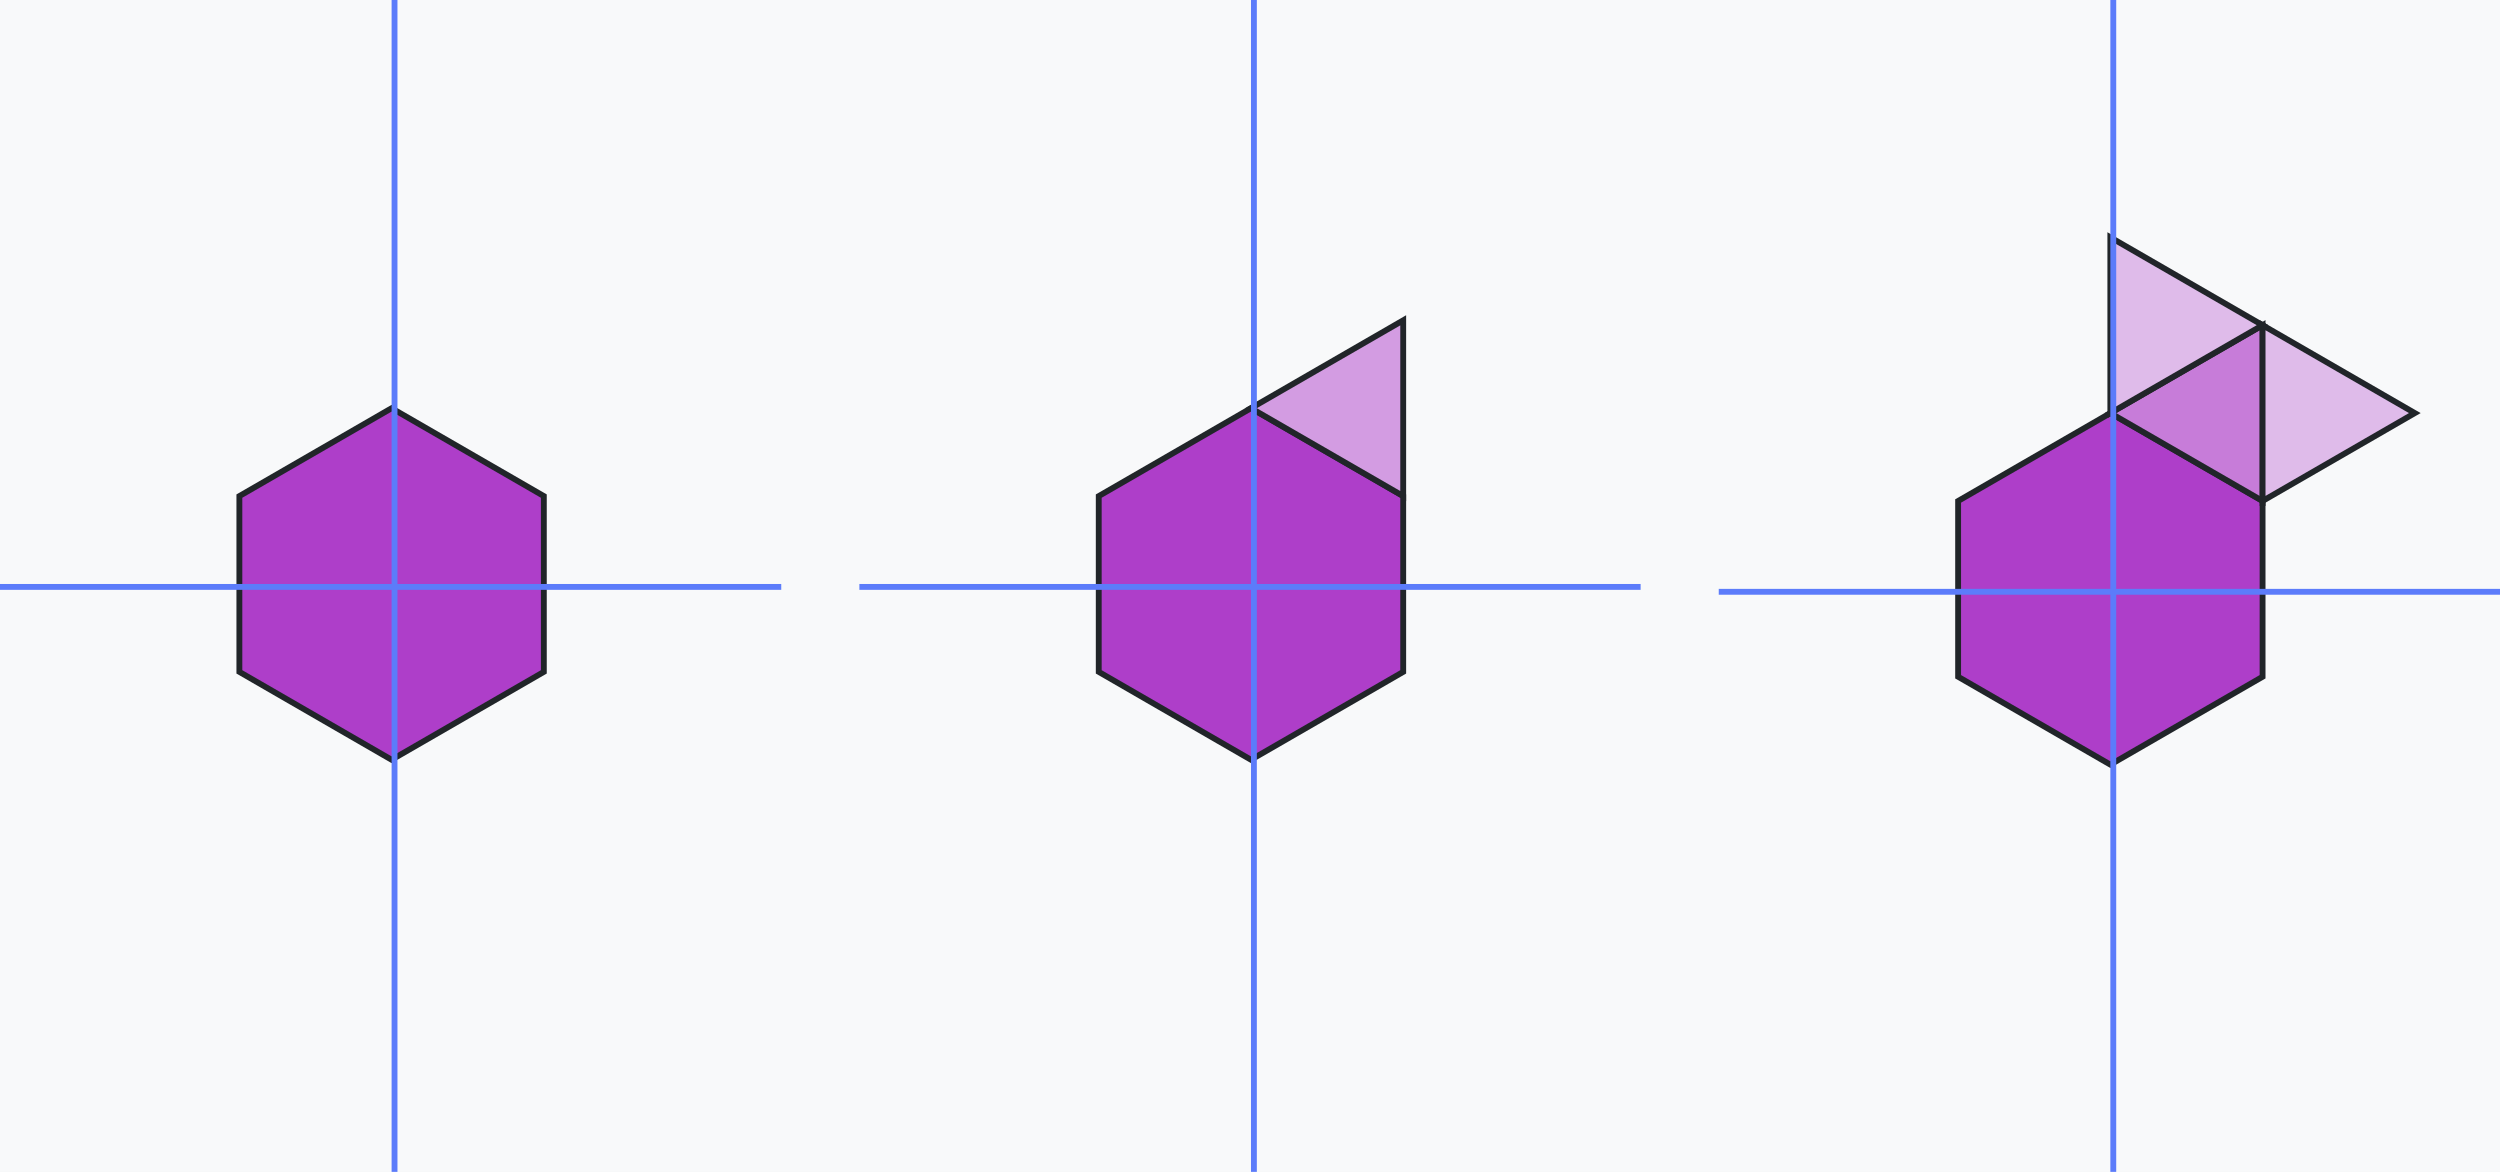
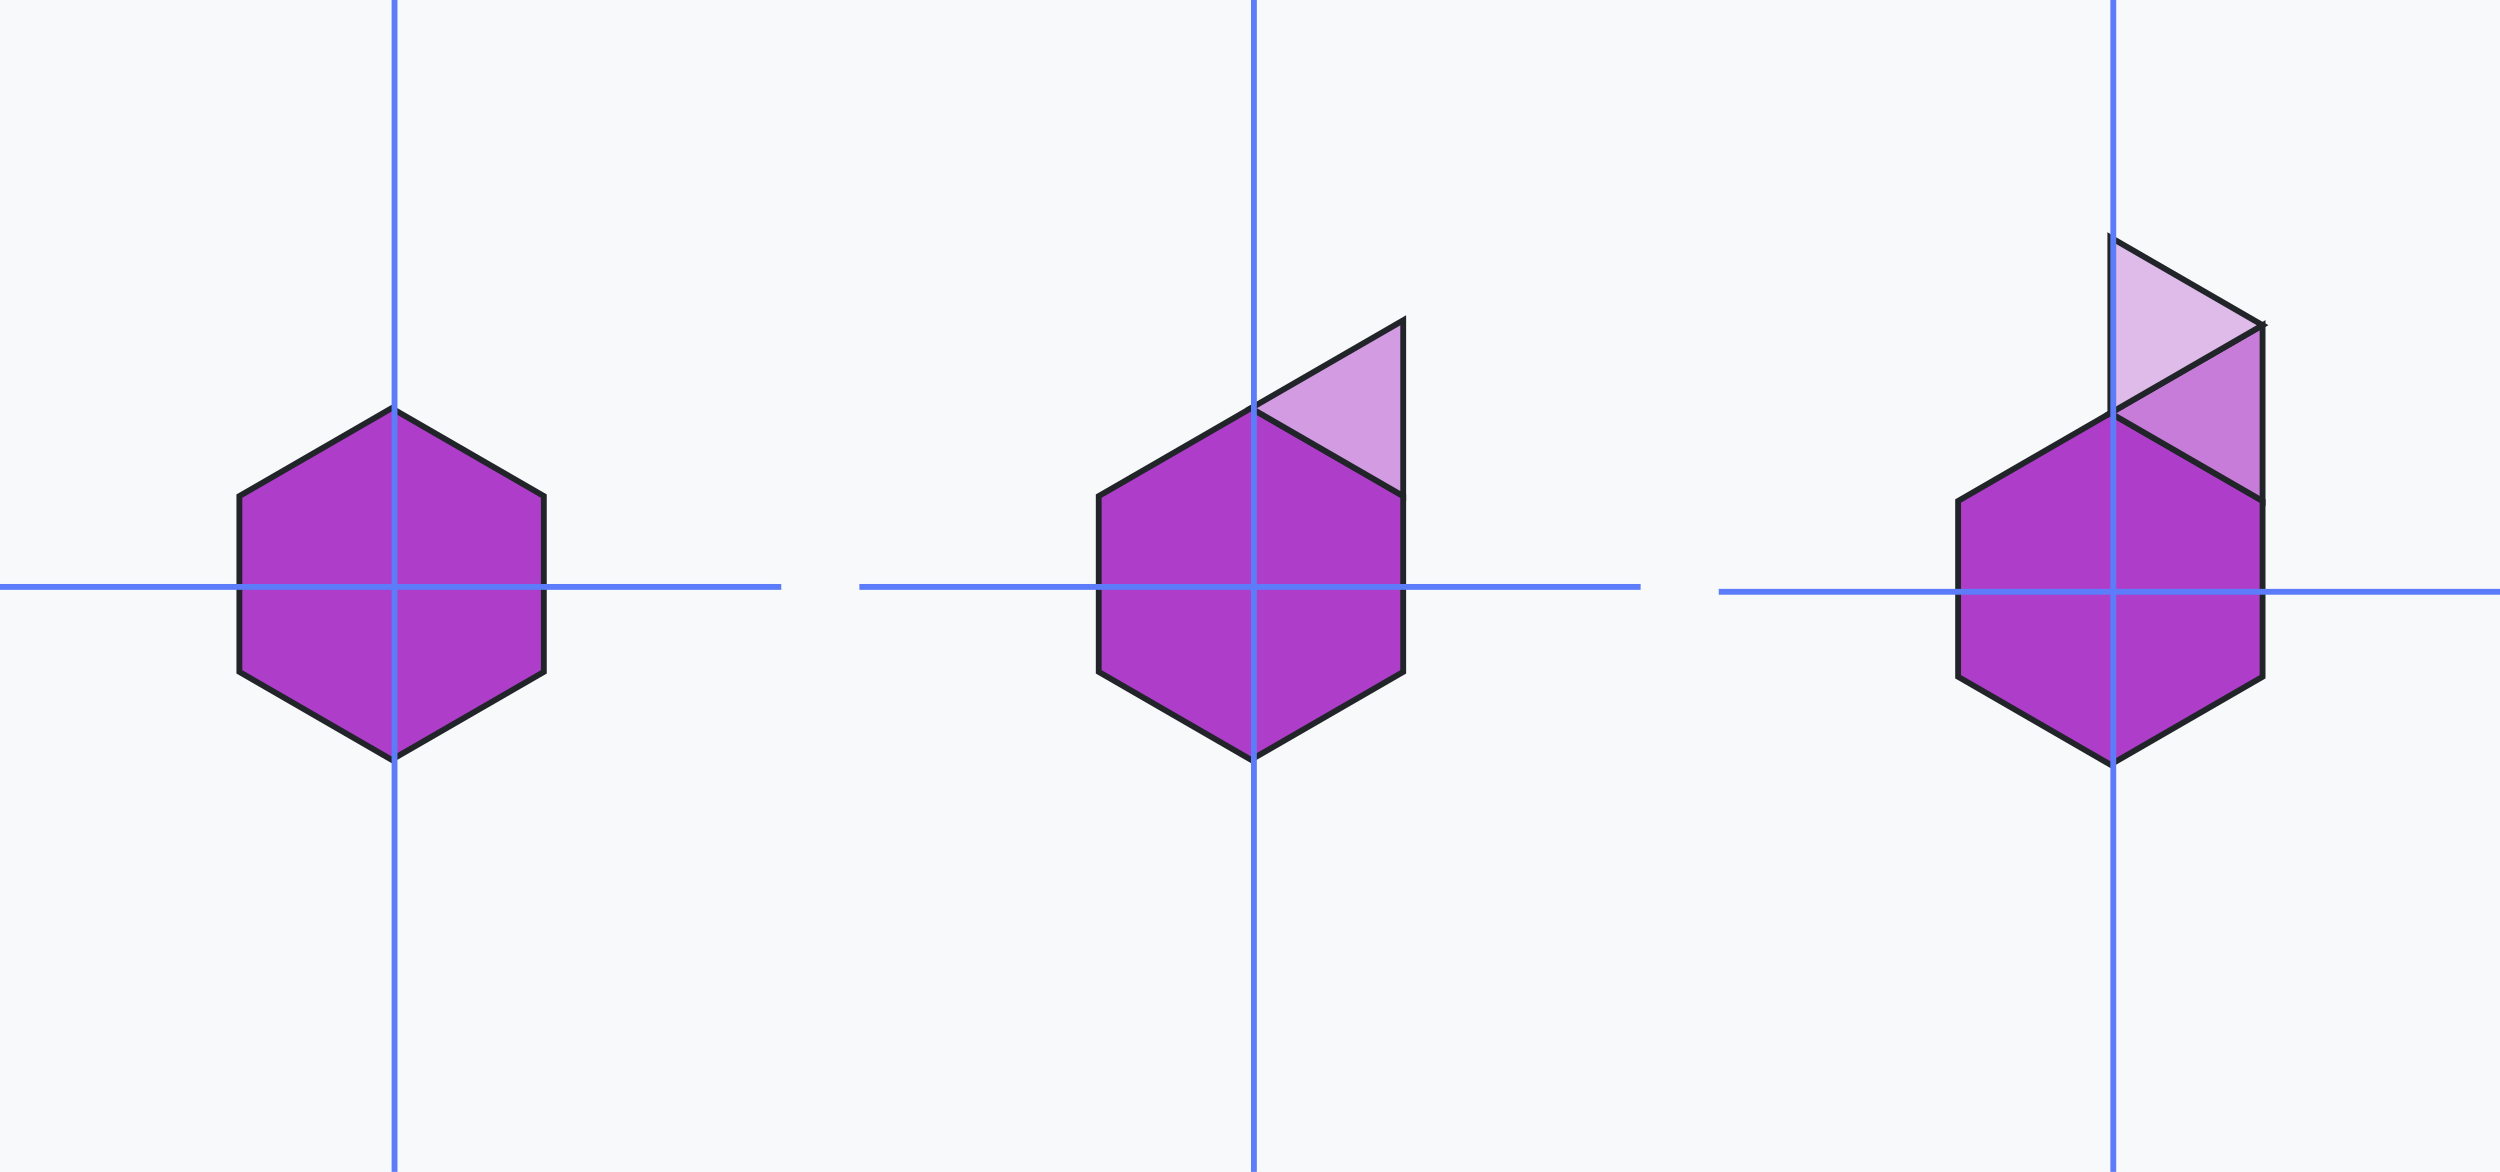
<svg xmlns="http://www.w3.org/2000/svg" xmlns:xlink="http://www.w3.org/1999/xlink" width="640px" height="300px" viewBox="0 0 640 300" version="1.1">
  <defs>
    <rect id="path-1" x="0" y="0" width="200" height="300" />
    <rect id="path-3" x="0" y="0" width="200" height="300" />
    <rect id="path-5" x="0" y="0" width="200" height="300" />
  </defs>
  <g id="writings-tiling-6" stroke="none" stroke-width="1" fill="none" fill-rule="evenodd">
    <rect fill="#F8F9FA" x="0" y="0" width="640" height="300" />
    <g id="6_1581678821619">
      <mask id="mask-2" fill="white">
        <use xlink:href="#path-1" />
      </mask>
      <g id="Mask" />
      <g mask="url(#mask-2)">
        <g transform="translate(-649, -485)">
          <g id="two-53225" transform="translate(710.25, 589)">
            <polygon id="two-53226" stroke="#212529" stroke-width="1.5" fill="#AE3EC9" fill-rule="nonzero" points="77.97 67.999 39 90.5 0.029 68 0.029 23 38.998 0.498 77.97 22.998" />
          </g>
          <g id="two-53227">
            <path d="M750,0 L750,1269" id="two-53228" stroke="#5C7CFA" stroke-width="1.5" fill="#000000" fill-rule="nonzero" />
            <path d="M0,635.25 L1498.5,635.25" id="two-53229" stroke="#5C7CFA" stroke-width="1.5" fill="#000000" fill-rule="nonzero" />
          </g>
        </g>
      </g>
    </g>
    <g id="6-3_1581678961665" transform="translate(220, 0)">
      <mask id="mask-4" fill="white">
        <use xlink:href="#path-3" />
      </mask>
      <g id="Mask" />
      <g mask="url(#mask-4)">
        <g transform="translate(-649, -485)">
          <g id="two-53354" transform="translate(710.25, 566.5)">
            <polygon id="two-53355" stroke="#212529" stroke-width="1.5" fill="#AE3EC9" fill-rule="nonzero" points="77.97 90.499 39 113 0.029 90.5 0.029 45.5 38.998 22.998 77.97 45.498" />
            <polygon id="two-53356" stroke="#212529" stroke-width="1.5" fill="#D39CE2" fill-rule="nonzero" points="77.97 45.498 38.998 22.998 77.97 0.498" />
          </g>
          <g id="two-53357">
            <path d="M750,0 L750,1269" id="two-53358" stroke="#5C7CFA" stroke-width="1.5" fill="#000000" fill-rule="nonzero" />
            <path d="M0,635.25 L1498.5,635.25" id="two-53359" stroke="#5C7CFA" stroke-width="1.5" fill="#000000" fill-rule="nonzero" />
          </g>
        </g>
      </g>
    </g>
    <g id="6-3-3,3_1581679037300" transform="translate(440, 0)">
      <mask id="mask-6" fill="white">
        <use xlink:href="#path-5" />
      </mask>
      <g id="Mask" />
      <g mask="url(#mask-6)">
        <g transform="translate(-649, -447)">
          <g id="two-53420" transform="translate(710.25, 507.75)">
            <polygon id="two-53421" stroke="#212529" stroke-width="1.5" fill="#AE3EC9" fill-rule="nonzero" points="77.97 112.499 39 135 0.029 112.5 0.029 67.5 38.998 44.998 77.97 67.499" />
            <polygon id="two-53422" stroke="#212529" stroke-width="1.5" fill="#C77CD9" fill-rule="nonzero" points="77.97 67.499 38.998 44.998 77.97 22.498" />
-             <polygon id="two-53423" stroke="#212529" stroke-width="1.5" fill="#DFBBEA" fill-rule="nonzero" points="77.97 22.498 38.998 44.998 38.998 0" />
-             <polygon id="two-53424" stroke="#212529" stroke-width="1.5" fill="#DFBBEA" fill-rule="nonzero" points="77.97 67.499 77.97 22.498 116.942 44.998" />
+             <polygon id="two-53423" stroke="#212529" stroke-width="1.5" fill="#DFBBEA" fill-rule="nonzero" points="77.97 22.498 38.998 44.998 38.998 7.46069873e-14" />
          </g>
          <g id="two-53425">
            <path d="M750,0 L750,1195.5" id="two-53426" stroke="#5C7CFA" stroke-width="1.5" fill="#000000" fill-rule="nonzero" />
            <path d="M0,598.5 L1498.5,598.5" id="two-53427" stroke="#5C7CFA" stroke-width="1.5" fill="#000000" fill-rule="nonzero" />
          </g>
        </g>
      </g>
    </g>
  </g>
</svg>
